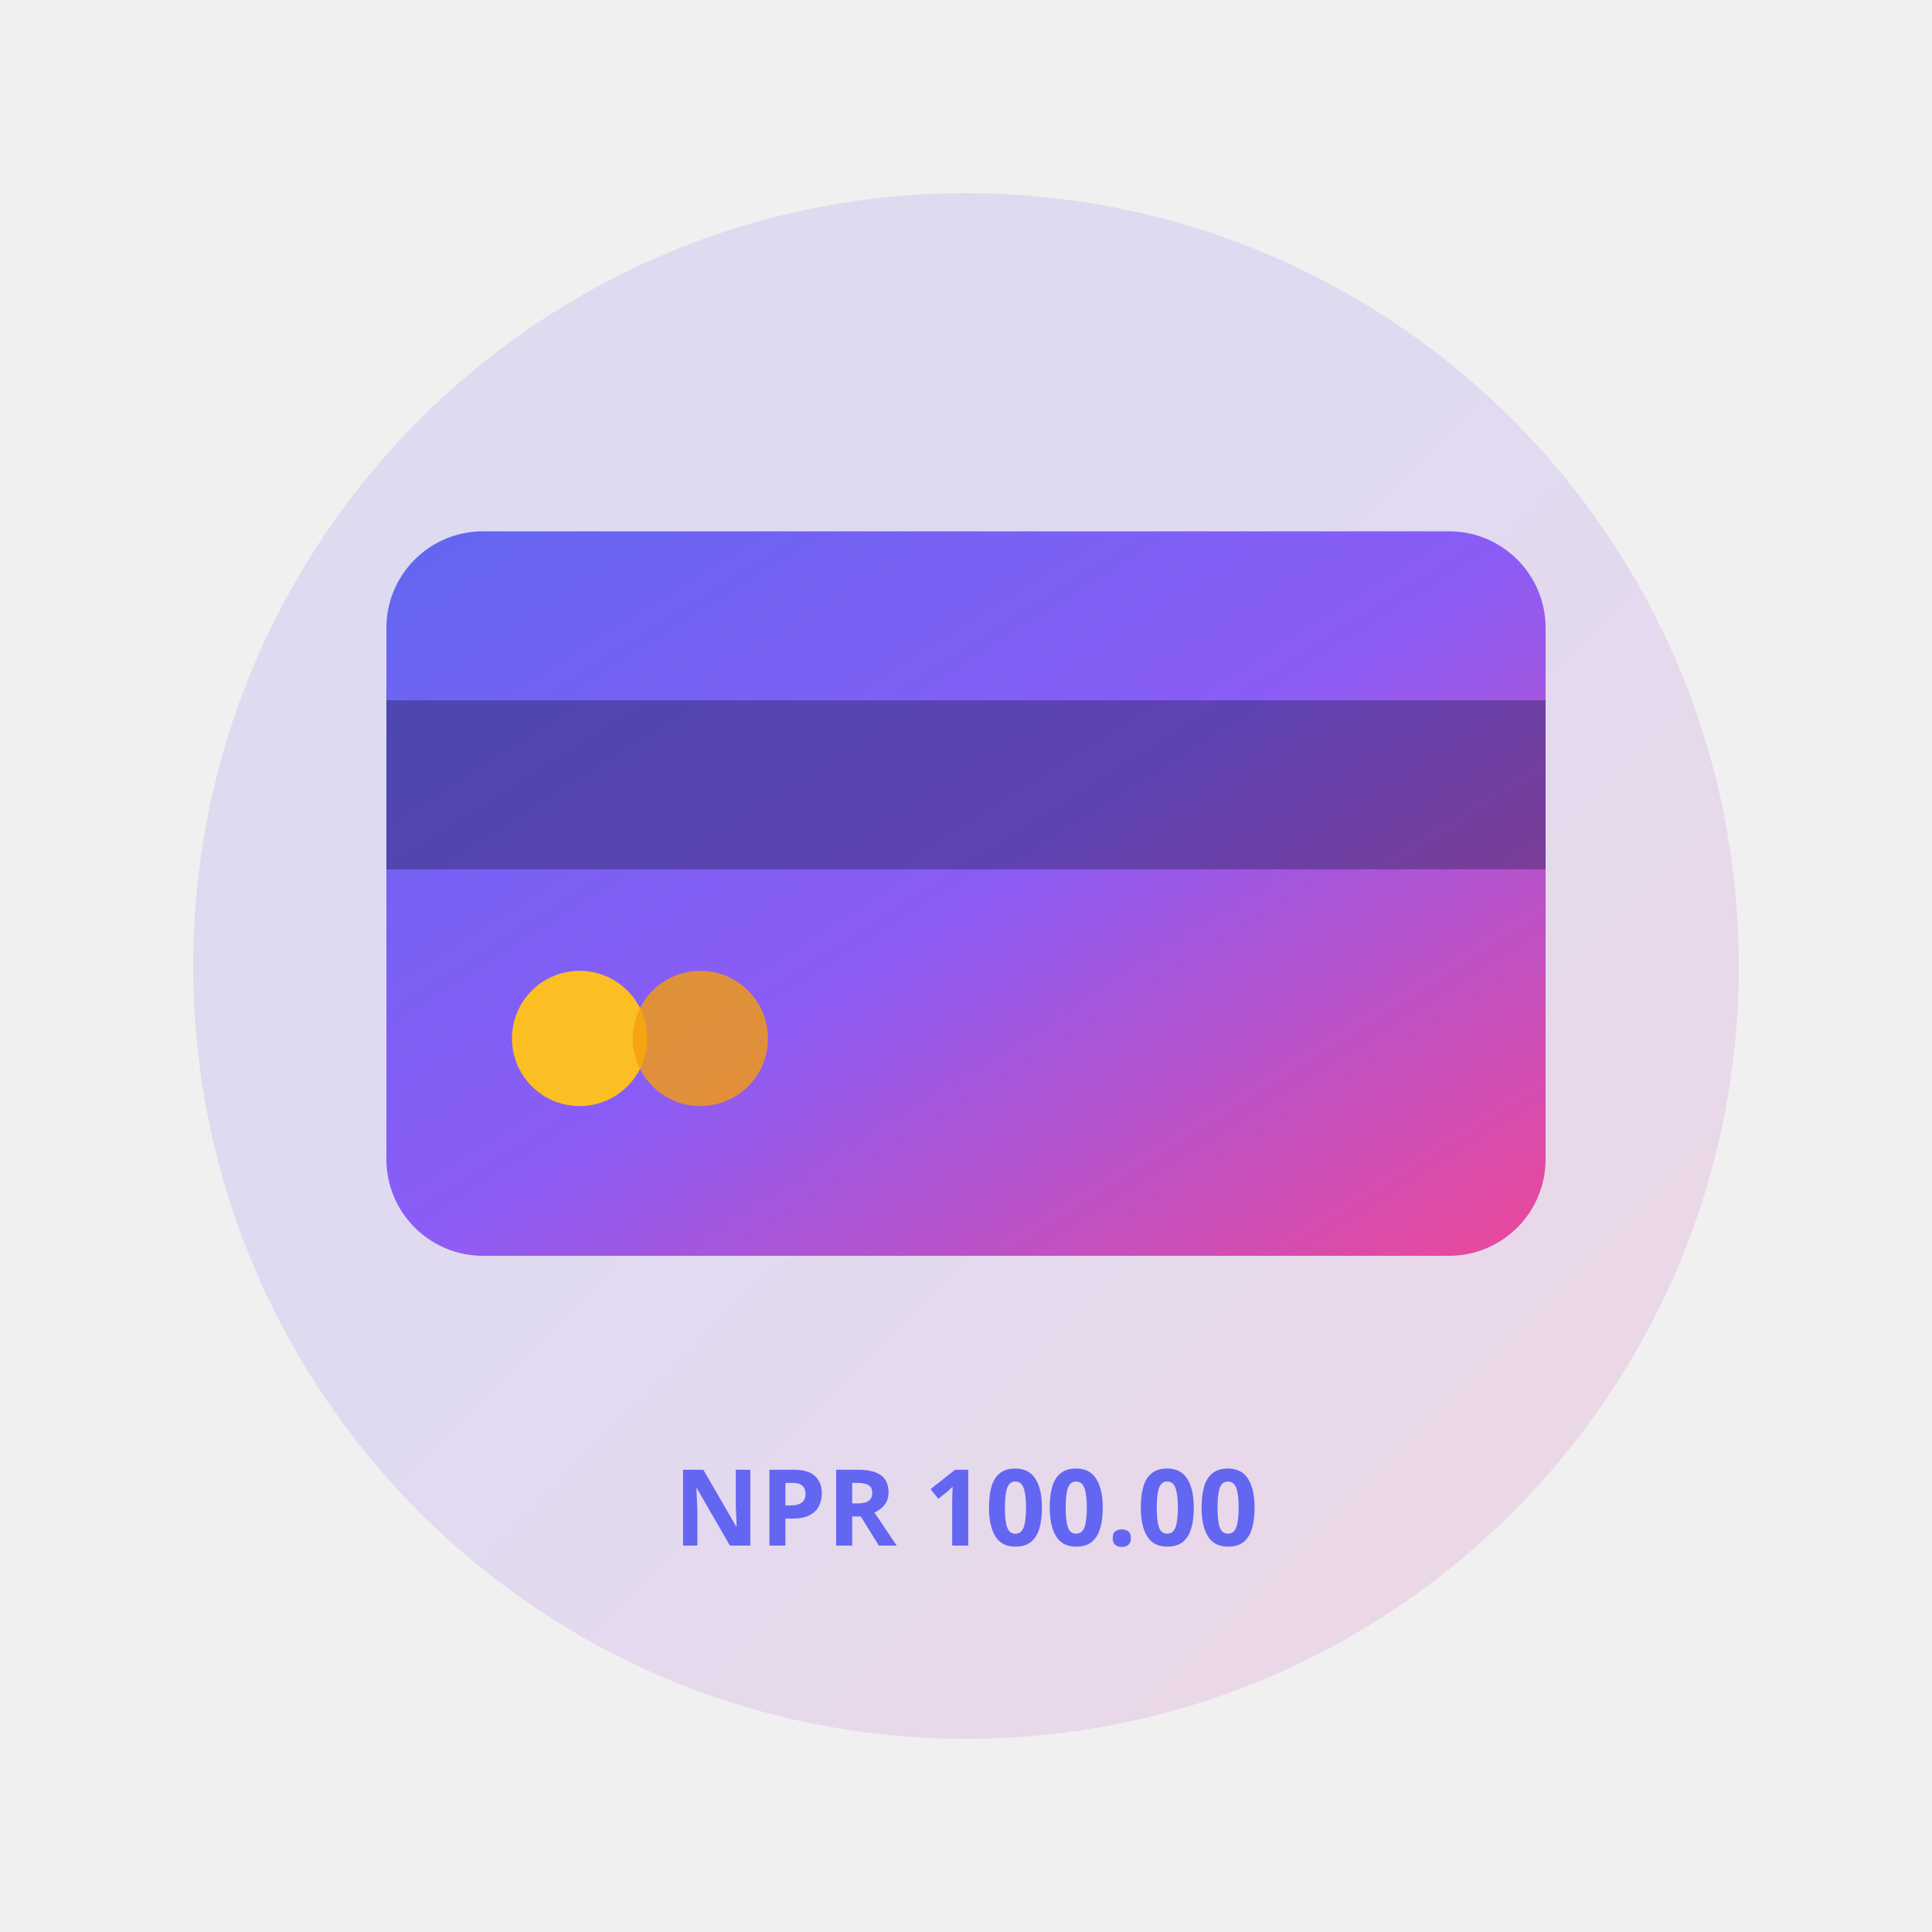
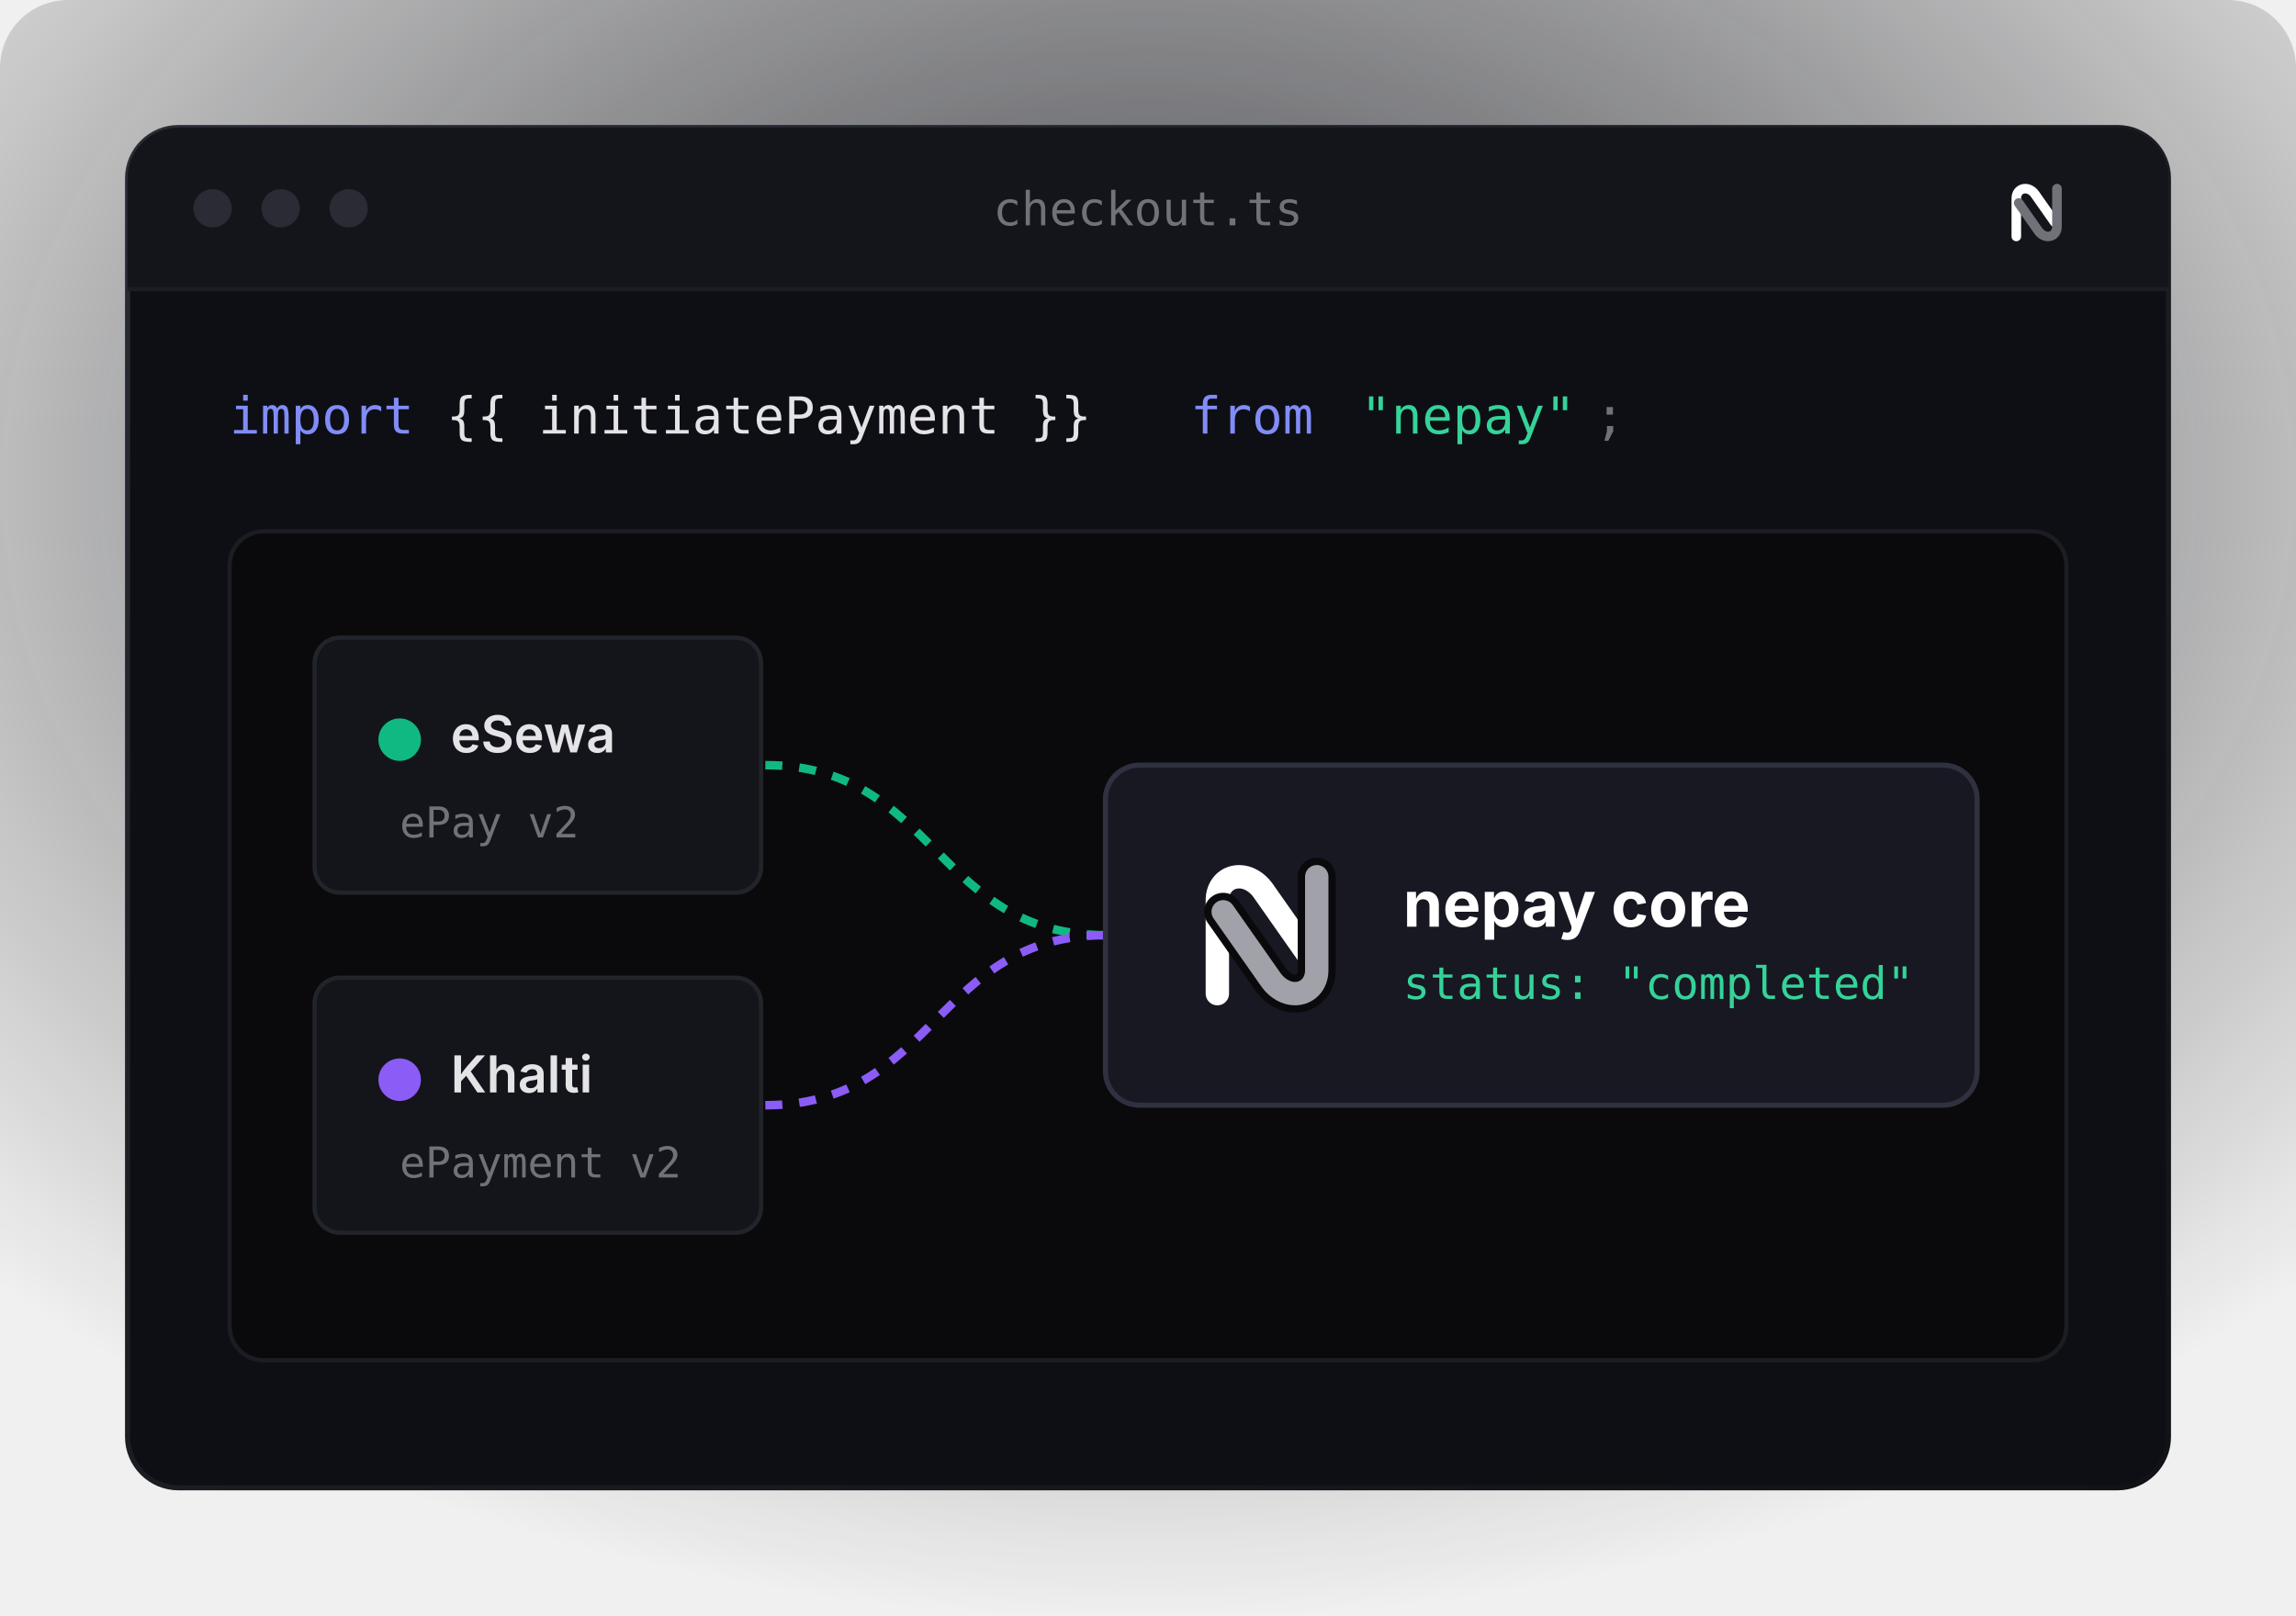
- <svg xmlns="http://www.w3.org/2000/svg" viewBox="0 0 400 400" width="100%" height="100%">
+ <svg xmlns="http://www.w3.org/2000/svg" viewBox="0 0 540 380" width="100%" height="100%" fill="none">
  <defs>
-     <linearGradient id="grad" x1="0%" y1="0%" x2="100%" y2="100%">
-       <stop offset="0%" stop-color="#6366f1" />
-       <stop offset="50%" stop-color="#8b5cf6" />
-       <stop offset="100%" stop-color="#ec4899" />
+     <radialGradient id="hero-glow" cx="50%" cy="30%" r="70%">
+       <stop offset="0%" stop-color="#1a1b24" stop-opacity="0.8" />
+       <stop offset="100%" stop-color="#0a0a0c" stop-opacity="0" />
+     </radialGradient>
+     <linearGradient id="card-border" x1="0%" y1="0%" x2="100%" y2="100%">
+       <stop offset="0%" stop-color="#2a2c36" />
+       <stop offset="50%" stop-color="#1c1d22" />
+       <stop offset="100%" stop-color="#121317" />
+     </linearGradient>
+     <linearGradient id="stream-esewa" x1="0%" y1="0%" x2="100%" y2="0%">
+       <stop offset="0%" stop-color="#059669" />
+       <stop offset="100%" stop-color="#10B981" />
+     </linearGradient>
+     <linearGradient id="stream-khalti" x1="0%" y1="0%" x2="100%" y2="0%">
+       <stop offset="0%" stop-color="#4F46E5" />
+       <stop offset="100%" stop-color="#8B5CF6" />
    </linearGradient>
  </defs>
-   <circle cx="200" cy="200" r="160" fill="url(#grad)" opacity="0.15" />
-   <rect x="80" y="110" width="240" height="150" rx="20" fill="url(#grad)" />
-   <rect x="80" y="145" width="240" height="35" fill="#1e1b4b" opacity="0.4" />
-   <circle cx="120" cy="215" r="14" fill="#fbbf24" />
-   <circle cx="145" cy="215" r="14" fill="#f59e0b" opacity="0.8" />
-   <text x="200" y="320" font-family="system-ui, sans-serif" font-size="22" font-weight="bold" fill="#6366f1" text-anchor="middle">NPR 100.00</text>
+   <rect width="540" height="380" rx="16" fill="url(#hero-glow)" />
+   <rect x="30" y="30" width="480" height="320" rx="12" fill="#0e0f14" stroke="url(#card-border)" stroke-width="1.2" />
+   <rect x="30" y="30" width="480" height="38" rx="12" fill="#14151b" />
+   <rect x="30" y="56" width="480" height="12" fill="#14151b" />
+   <line x1="30" y1="68" x2="510" y2="68" stroke="#1c1d22" stroke-width="1" />
+   <circle cx="50" cy="49" r="4.5" fill="#2a2b34" />
+   <circle cx="66" cy="49" r="4.5" fill="#2a2b34" />
+   <circle cx="82" cy="49" r="4.5" fill="#2a2b34" />
+   <text x="270" y="53" text-anchor="middle" font-family="'JetBrains Mono', monospace" font-size="11" fill="#71717a">checkout.ts</text>
+   <g transform="translate(470, 41)">
+     <svg width="18" height="18" viewBox="0 0 64 64" fill="none">
+       <path d="M 15 52 L 15 20 C 15 15.5 18 12 22.5 12 C 25.5 12 28.5 13.8 30.5 16.5 L 47 40" stroke="#FFFFFF" stroke-width="8" stroke-linecap="round" />
+       <path d="M 17 24 L 33.5 47.5 C 35.5 50.2 38.5 52 41.5 52 C 46 52 49 48.5 49 44 L 49 12" stroke="#71717a" stroke-width="8" stroke-linecap="round" />
+     </svg>
+   </g>
+   <text x="54" y="102" font-family="'JetBrains Mono', monospace" font-size="12" fill="#818CF8">import</text>
+   <text x="105" y="102" font-family="'JetBrains Mono', monospace" font-size="12" fill="#E4E4E7">{{ initiatePayment }}</text>
+   <text x="280" y="102" font-family="'JetBrains Mono', monospace" font-size="12" fill="#818CF8">from</text>
+   <text x="320" y="102" font-family="'JetBrains Mono', monospace" font-size="12" fill="#34D399">"nepay"</text>
+   <text x="375" y="102" font-family="'JetBrains Mono', monospace" font-size="12" fill="#71717A">;</text>
+   <rect x="54" y="125" width="432" height="195" rx="8" fill="#0a0a0c" stroke="#1c1d22" stroke-width="1" />
+   <g transform="translate(74, 150)">
+     <rect width="105" height="60" rx="6" fill="#14151b" stroke="#22242b" />
+     <circle cx="20" cy="24" r="5" fill="#10B981" />
+     <text x="32" y="27" font-family="Inter, sans-serif" font-size="12" font-weight="600" fill="#E4E4E7">eSewa</text>
+     <text x="20" y="47" font-family="'JetBrains Mono', monospace" font-size="10" fill="#71717A">ePay v2</text>
+   </g>
+   <g transform="translate(74, 230)">
+     <rect width="105" height="60" rx="6" fill="#14151b" stroke="#22242b" />
+     <circle cx="20" cy="24" r="5" fill="#8B5CF6" />
+     <text x="32" y="27" font-family="Inter, sans-serif" font-size="12" font-weight="600" fill="#E4E4E7">Khalti</text>
+     <text x="20" y="47" font-family="'JetBrains Mono', monospace" font-size="10" fill="#71717A">ePayment v2</text>
+   </g>
+   <path d="M 180 180 C 220 180, 220 220, 260 220" stroke="#10B981" stroke-width="2" stroke-dasharray="4 4" />
+   <path d="M 180 260 C 220 260, 220 220, 260 220" stroke="#8B5CF6" stroke-width="2" stroke-dasharray="4 4" />
+   <g transform="translate(260, 180)">
+     <rect width="205" height="80" rx="8" fill="#171822" stroke="#2f3140" stroke-width="1.2" />
+     <g transform="translate(16, 18)">
+       <svg width="44" height="44" viewBox="0 0 64 64" fill="none">
+         <path d="M 15 52 L 15 20 C 15 15.5 18 12 22.5 12 C 25.5 12 28.5 13.8 30.5 16.5 L 47 40" stroke="#FFFFFF" stroke-width="8" stroke-linecap="round" />
+         <path d="M 17 24 L 33.5 47.5 C 35.5 50.2 38.5 52 41.5 52 C 46 52 49 48.5 49 44 L 49 12" stroke="#0a0a0c" stroke-width="13" stroke-linecap="round" />
+         <path d="M 17 24 L 33.5 47.5 C 35.5 50.2 38.5 52 41.5 52 C 46 52 49 48.5 49 44 L 49 12" stroke="#A1A1AA" stroke-width="8" stroke-linecap="round" />
+       </svg>
+     </g>
+     <text x="70" y="38" font-family="Inter, sans-serif" font-size="15" font-weight="700" fill="#FFFFFF">nepay core</text>
+     <text x="70" y="55" font-family="'JetBrains Mono', monospace" font-size="10.5" fill="#34D399">status: "completed"</text>
+   </g>
</svg>
